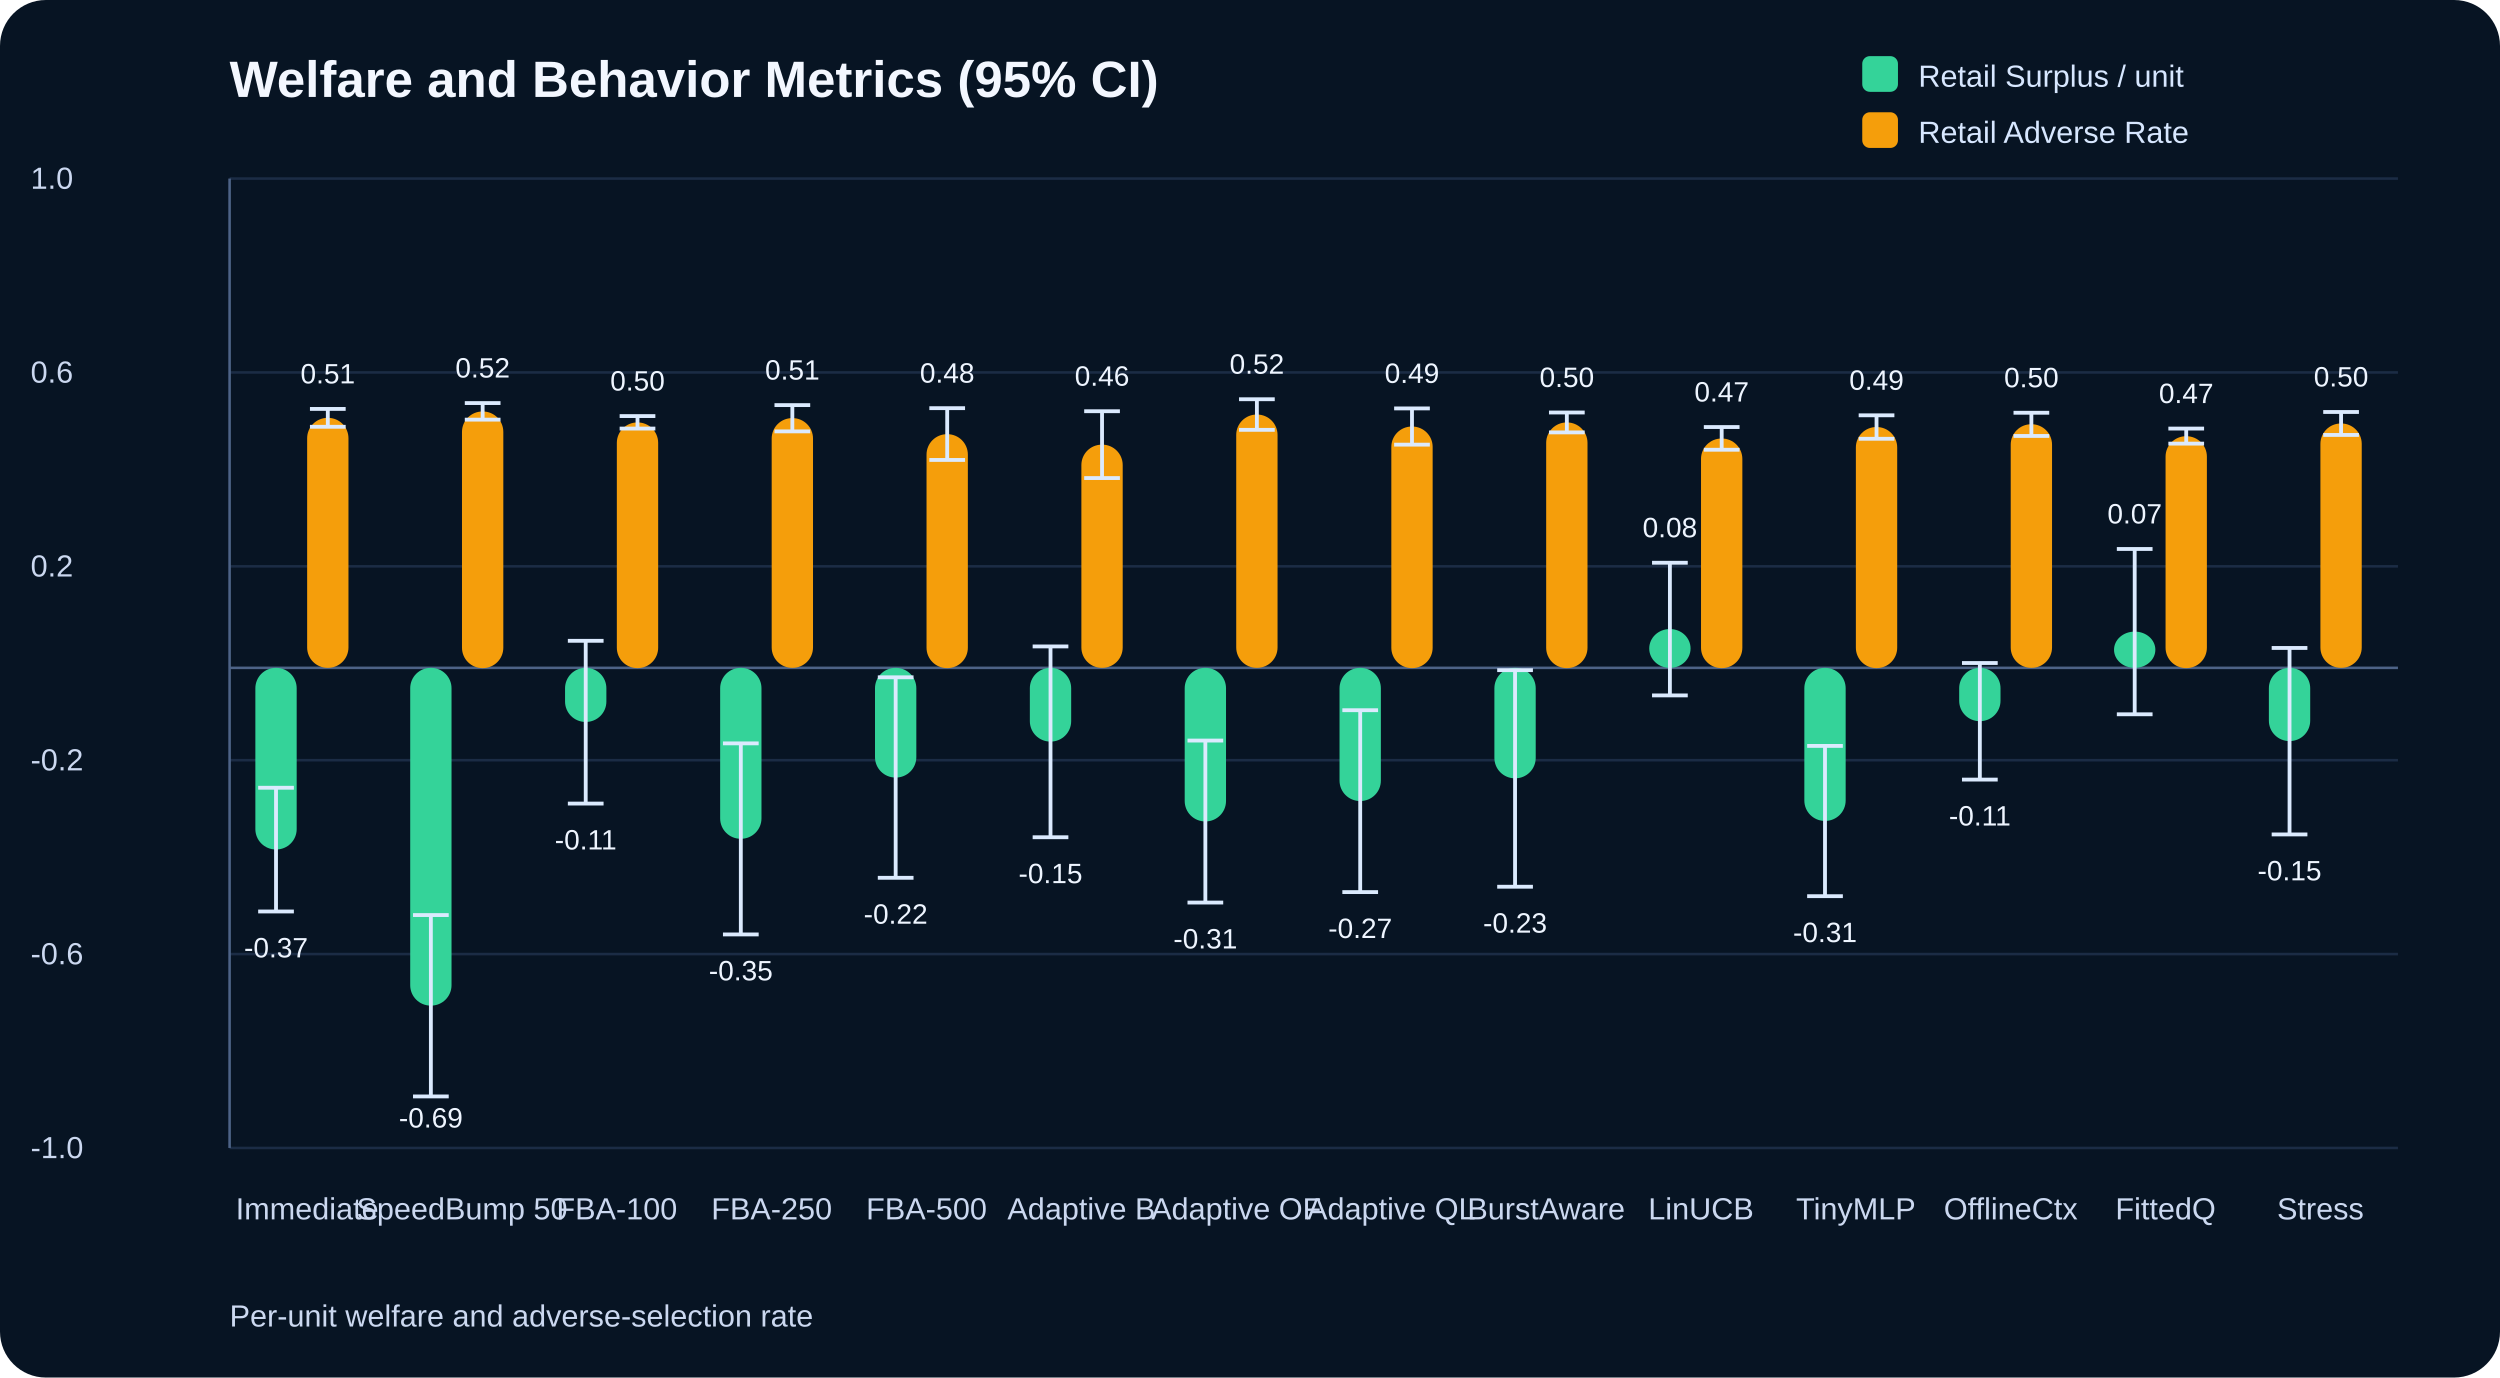
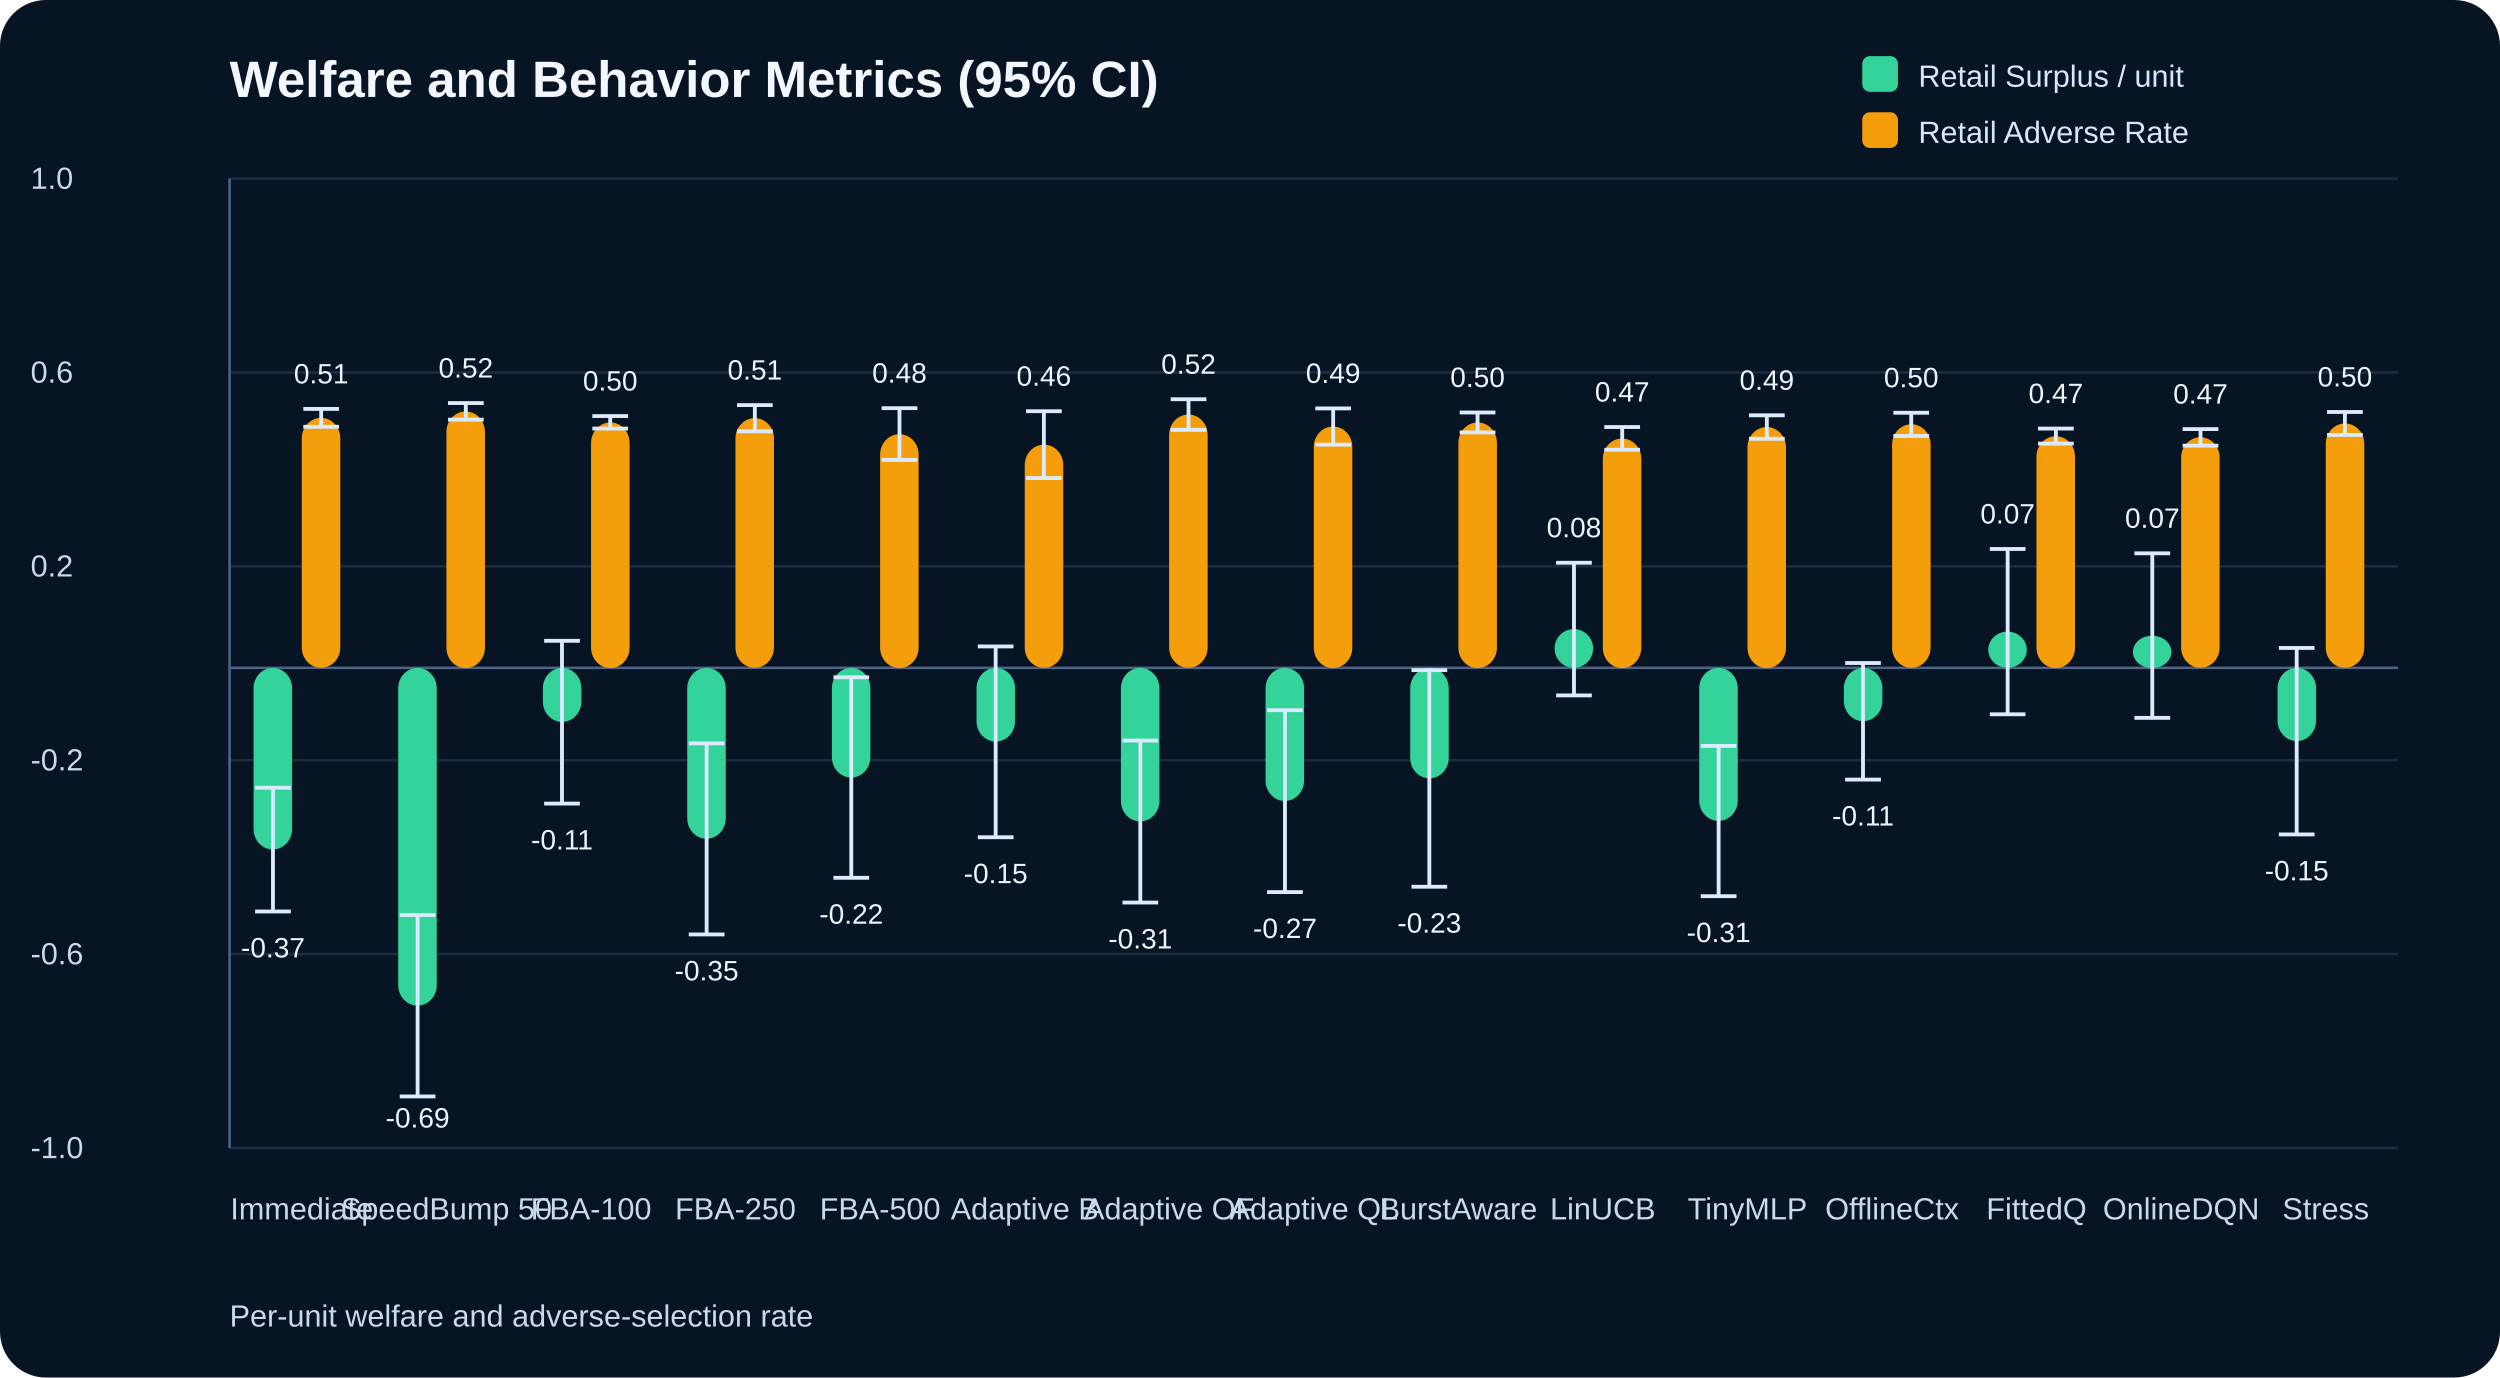
<svg xmlns="http://www.w3.org/2000/svg" width="980" height="540" viewBox="0 0 980 540" role="img">
  <style>.title{font:700 20px Arial; fill:#f3f7ff;}.label{font:12px Arial; fill:#cbd8f0;}.value{font:11px Arial; fill:#eef5ff;}.axis{stroke:#4d6387; stroke-width:1;}.grid{stroke:#20324d; stroke-width:1; opacity:.8;}.legend{font:12px Arial; fill:#d7e7ff;}.bg{fill:#071423;}.err{stroke:#dbeafe; stroke-width:1.5;}</style>
  <rect class="bg" x="0" y="0" width="980" height="540" rx="18" />
  <text class="title" x="90" y="38">Welfare and Behavior Metrics (95% CI)</text>
  <text class="label" x="90" y="520">Per-unit welfare and adverse-selection rate</text>
  <line class="grid" x1="90" y1="70.0" x2="940" y2="70.0" />
  <text class="label" x="12" y="74.0">1.0</text>
  <line class="grid" x1="90" y1="146.0" x2="940" y2="146.0" />
  <text class="label" x="12" y="150.0">0.6</text>
  <line class="grid" x1="90" y1="222.0" x2="940" y2="222.0" />
  <text class="label" x="12" y="226.0">0.2</text>
  <line class="grid" x1="90" y1="298.0" x2="940" y2="298.0" />
  <text class="label" x="12" y="302.0">-0.2</text>
  <line class="grid" x1="90" y1="374.0" x2="940" y2="374.0" />
  <text class="label" x="12" y="378.0">-0.6</text>
  <line class="grid" x1="90" y1="450.0" x2="940" y2="450.0" />
  <text class="label" x="12" y="454.0">-1.0</text>
  <line class="axis" x1="90" y1="70" x2="90" y2="450" />
  <line class="axis" x1="90" y1="261.8" x2="940" y2="261.8" />
-   <rect x="100.1" y="261.8" width="16.2" height="71.2" fill="#34d399" rx="8" />
-   <line class="err" x1="108.2" y1="308.8" x2="108.2" y2="357.3" />
-   <line class="err" x1="101.2" y1="308.8" x2="115.2" y2="308.8" />
-   <line class="err" x1="101.2" y1="357.3" x2="115.2" y2="357.3" />
-   <text class="value" x="108.2" y="375.3" text-anchor="middle">-0.37</text>
-   <rect x="120.4" y="163.8" width="16.2" height="98.0" fill="#f59e0b" rx="8" />
-   <line class="err" x1="128.5" y1="160.3" x2="128.5" y2="167.3" />
-   <line class="err" x1="121.5" y1="160.3" x2="135.5" y2="160.3" />
-   <line class="err" x1="121.5" y1="167.3" x2="135.5" y2="167.3" />
-   <text class="value" x="128.5" y="150.3" text-anchor="middle">0.51</text>
-   <text class="label" x="120.4" y="478" text-anchor="middle">Immediate</text>
-   <rect x="160.8" y="261.8" width="16.2" height="132.4" fill="#34d399" rx="8" />
-   <line class="err" x1="168.9" y1="358.7" x2="168.9" y2="429.8" />
-   <line class="err" x1="161.9" y1="358.7" x2="175.9" y2="358.7" />
-   <line class="err" x1="161.9" y1="429.8" x2="175.9" y2="429.8" />
-   <text class="value" x="168.9" y="442.0" text-anchor="middle">-0.69</text>
-   <rect x="181.1" y="161.3" width="16.2" height="100.6" fill="#f59e0b" rx="8" />
-   <line class="err" x1="189.2" y1="158.0" x2="189.2" y2="164.5" />
-   <line class="err" x1="182.2" y1="158.0" x2="196.2" y2="158.0" />
-   <line class="err" x1="182.2" y1="164.5" x2="196.2" y2="164.5" />
-   <text class="value" x="189.2" y="148.0" text-anchor="middle">0.52</text>
-   <text class="label" x="181.1" y="478" text-anchor="middle">SpeedBump 50</text>
-   <rect x="221.5" y="261.8" width="16.2" height="21.2" fill="#34d399" rx="8" />
-   <line class="err" x1="229.6" y1="251.2" x2="229.6" y2="315.0" />
-   <line class="err" x1="222.6" y1="251.2" x2="236.6" y2="251.2" />
-   <line class="err" x1="222.6" y1="315.0" x2="236.6" y2="315.0" />
-   <text class="value" x="229.6" y="333.0" text-anchor="middle">-0.11</text>
-   <rect x="241.8" y="165.6" width="16.2" height="96.3" fill="#f59e0b" rx="8" />
-   <line class="err" x1="249.9" y1="163.1" x2="249.9" y2="168.0" />
-   <line class="err" x1="242.9" y1="163.1" x2="256.9" y2="163.1" />
-   <line class="err" x1="242.9" y1="168.0" x2="256.9" y2="168.0" />
-   <text class="value" x="249.9" y="153.1" text-anchor="middle">0.50</text>
-   <text class="label" x="241.8" y="478" text-anchor="middle">FBA-100</text>
-   <rect x="282.3" y="261.8" width="16.2" height="67.0" fill="#34d399" rx="8" />
-   <line class="err" x1="290.4" y1="291.4" x2="290.4" y2="366.3" />
-   <line class="err" x1="283.4" y1="291.4" x2="297.4" y2="291.4" />
-   <line class="err" x1="283.4" y1="366.3" x2="297.4" y2="366.3" />
-   <text class="value" x="290.4" y="384.3" text-anchor="middle">-0.35</text>
-   <rect x="302.5" y="163.9" width="16.2" height="97.9" fill="#f59e0b" rx="8" />
-   <line class="err" x1="310.6" y1="158.8" x2="310.6" y2="169.1" />
-   <line class="err" x1="303.6" y1="158.8" x2="317.6" y2="158.8" />
-   <line class="err" x1="303.6" y1="169.1" x2="317.6" y2="169.1" />
-   <text class="value" x="310.6" y="148.8" text-anchor="middle">0.51</text>
-   <text class="label" x="302.5" y="478" text-anchor="middle">FBA-250</text>
-   <rect x="343.0" y="261.8" width="16.2" height="43.0" fill="#34d399" rx="8" />
-   <line class="err" x1="351.1" y1="265.5" x2="351.1" y2="344.1" />
-   <line class="err" x1="344.1" y1="265.5" x2="358.1" y2="265.5" />
-   <line class="err" x1="344.1" y1="344.1" x2="358.1" y2="344.1" />
-   <text class="value" x="351.1" y="362.1" text-anchor="middle">-0.22</text>
-   <rect x="363.2" y="170.2" width="16.2" height="91.7" fill="#f59e0b" rx="8" />
-   <line class="err" x1="371.3" y1="160.0" x2="371.3" y2="180.3" />
-   <line class="err" x1="364.3" y1="160.0" x2="378.3" y2="160.0" />
-   <line class="err" x1="364.3" y1="180.3" x2="378.3" y2="180.3" />
-   <text class="value" x="371.3" y="150.0" text-anchor="middle">0.48</text>
-   <text class="label" x="363.2" y="478" text-anchor="middle">FBA-500</text>
-   <rect x="403.7" y="261.8" width="16.2" height="28.9" fill="#34d399" rx="8" />
-   <line class="err" x1="411.8" y1="253.4" x2="411.8" y2="328.2" />
-   <line class="err" x1="404.8" y1="253.4" x2="418.8" y2="253.4" />
-   <line class="err" x1="404.8" y1="328.2" x2="418.8" y2="328.2" />
-   <text class="value" x="411.8" y="346.2" text-anchor="middle">-0.15</text>
-   <rect x="423.9" y="174.3" width="16.2" height="87.5" fill="#f59e0b" rx="8" />
-   <line class="err" x1="432.0" y1="161.2" x2="432.0" y2="187.4" />
-   <line class="err" x1="425.0" y1="161.2" x2="439.0" y2="161.2" />
-   <line class="err" x1="425.0" y1="187.4" x2="439.0" y2="187.4" />
-   <text class="value" x="432.0" y="151.2" text-anchor="middle">0.46</text>
-   <text class="label" x="423.9" y="478" text-anchor="middle">Adaptive B</text>
-   <rect x="464.4" y="261.8" width="16.2" height="60.2" fill="#34d399" rx="8" />
-   <line class="err" x1="472.5" y1="290.3" x2="472.5" y2="353.8" />
-   <line class="err" x1="465.5" y1="290.3" x2="479.5" y2="290.3" />
-   <line class="err" x1="465.5" y1="353.8" x2="479.5" y2="353.8" />
-   <text class="value" x="472.5" y="371.8" text-anchor="middle">-0.31</text>
-   <rect x="484.6" y="162.5" width="16.2" height="99.3" fill="#f59e0b" rx="8" />
-   <line class="err" x1="492.7" y1="156.5" x2="492.7" y2="168.5" />
-   <line class="err" x1="485.7" y1="156.5" x2="499.7" y2="156.5" />
-   <line class="err" x1="485.7" y1="168.5" x2="499.7" y2="168.5" />
-   <text class="value" x="492.7" y="146.5" text-anchor="middle">0.52</text>
-   <text class="label" x="484.6" y="478" text-anchor="middle">Adaptive OF</text>
-   <rect x="525.1" y="261.8" width="16.2" height="52.2" fill="#34d399" rx="8" />
-   <line class="err" x1="533.2" y1="278.4" x2="533.2" y2="349.7" />
-   <line class="err" x1="526.2" y1="278.4" x2="540.2" y2="278.4" />
-   <line class="err" x1="526.2" y1="349.7" x2="540.2" y2="349.7" />
-   <text class="value" x="533.2" y="367.7" text-anchor="middle">-0.27</text>
-   <rect x="545.4" y="167.2" width="16.2" height="94.7" fill="#f59e0b" rx="8" />
-   <line class="err" x1="553.5" y1="160.1" x2="553.5" y2="174.3" />
-   <line class="err" x1="546.5" y1="160.1" x2="560.5" y2="160.1" />
-   <line class="err" x1="546.5" y1="174.3" x2="560.5" y2="174.3" />
-   <text class="value" x="553.5" y="150.1" text-anchor="middle">0.49</text>
-   <text class="label" x="545.4" y="478" text-anchor="middle">Adaptive QL</text>
-   <rect x="585.8" y="261.8" width="16.2" height="43.3" fill="#34d399" rx="8" />
-   <line class="err" x1="593.9" y1="262.7" x2="593.9" y2="347.6" />
-   <line class="err" x1="586.9" y1="262.7" x2="600.9" y2="262.7" />
-   <line class="err" x1="586.9" y1="347.6" x2="600.9" y2="347.6" />
-   <text class="value" x="593.9" y="365.6" text-anchor="middle">-0.23</text>
-   <rect x="606.1" y="165.6" width="16.2" height="96.3" fill="#f59e0b" rx="8" />
-   <line class="err" x1="614.2" y1="161.7" x2="614.2" y2="169.5" />
-   <line class="err" x1="607.2" y1="161.7" x2="621.2" y2="161.7" />
-   <line class="err" x1="607.2" y1="169.5" x2="621.2" y2="169.5" />
-   <text class="value" x="614.2" y="151.7" text-anchor="middle">0.50</text>
-   <text class="label" x="606.1" y="478" text-anchor="middle">BurstAware</text>
-   <rect x="646.5" y="246.6" width="16.2" height="15.2" fill="#34d399" rx="8" />
-   <line class="err" x1="654.6" y1="220.6" x2="654.6" y2="272.6" />
-   <line class="err" x1="647.6" y1="220.6" x2="661.6" y2="220.6" />
-   <line class="err" x1="647.6" y1="272.6" x2="661.6" y2="272.6" />
-   <text class="value" x="654.6" y="210.6" text-anchor="middle">0.08</text>
-   <rect x="666.8" y="171.9" width="16.2" height="90.0" fill="#f59e0b" rx="8" />
-   <line class="err" x1="674.9" y1="167.4" x2="674.9" y2="176.3" />
-   <line class="err" x1="667.9" y1="167.4" x2="681.9" y2="167.4" />
-   <line class="err" x1="667.9" y1="176.3" x2="681.9" y2="176.3" />
-   <text class="value" x="674.9" y="157.4" text-anchor="middle">0.47</text>
-   <text class="label" x="666.8" y="478" text-anchor="middle">LinUCB</text>
-   <rect x="707.3" y="261.8" width="16.2" height="60.0" fill="#34d399" rx="8" />
-   <line class="err" x1="715.4" y1="292.4" x2="715.4" y2="351.3" />
-   <line class="err" x1="708.4" y1="292.4" x2="722.4" y2="292.4" />
-   <line class="err" x1="708.4" y1="351.3" x2="722.4" y2="351.3" />
-   <text class="value" x="715.4" y="369.3" text-anchor="middle">-0.31</text>
-   <rect x="727.5" y="167.4" width="16.2" height="94.5" fill="#f59e0b" rx="8" />
-   <line class="err" x1="735.6" y1="162.8" x2="735.6" y2="172.0" />
-   <line class="err" x1="728.6" y1="162.8" x2="742.6" y2="162.8" />
-   <line class="err" x1="728.6" y1="172.0" x2="742.6" y2="172.0" />
-   <text class="value" x="735.6" y="152.8" text-anchor="middle">0.49</text>
-   <text class="label" x="727.5" y="478" text-anchor="middle">TinyMLP</text>
-   <rect x="768.0" y="261.8" width="16.2" height="20.9" fill="#34d399" rx="8" />
-   <line class="err" x1="776.1" y1="259.9" x2="776.1" y2="305.6" />
-   <line class="err" x1="769.1" y1="259.9" x2="783.1" y2="259.9" />
-   <line class="err" x1="769.1" y1="305.6" x2="783.1" y2="305.6" />
-   <text class="value" x="776.1" y="323.6" text-anchor="middle">-0.11</text>
-   <rect x="788.2" y="166.3" width="16.2" height="95.5" fill="#f59e0b" rx="8" />
-   <line class="err" x1="796.3" y1="161.8" x2="796.3" y2="170.9" />
-   <line class="err" x1="789.3" y1="161.8" x2="803.3" y2="161.8" />
-   <line class="err" x1="789.3" y1="170.9" x2="803.3" y2="170.9" />
-   <text class="value" x="796.3" y="151.8" text-anchor="middle">0.50</text>
-   <text class="label" x="788.2" y="478" text-anchor="middle">OfflineCtx</text>
-   <rect x="828.7" y="247.6" width="16.2" height="14.2" fill="#34d399" rx="8" />
-   <line class="err" x1="836.8" y1="215.2" x2="836.8" y2="280.0" />
-   <line class="err" x1="829.8" y1="215.2" x2="843.8" y2="215.2" />
-   <line class="err" x1="829.8" y1="280.0" x2="843.8" y2="280.0" />
-   <text class="value" x="836.8" y="205.2" text-anchor="middle">0.07</text>
-   <rect x="848.9" y="171.0" width="16.2" height="90.9" fill="#f59e0b" rx="8" />
-   <line class="err" x1="857.0" y1="168.0" x2="857.0" y2="173.9" />
-   <line class="err" x1="850.0" y1="168.0" x2="864.0" y2="168.0" />
-   <line class="err" x1="850.0" y1="173.9" x2="864.0" y2="173.9" />
-   <text class="value" x="857.0" y="158.0" text-anchor="middle">0.47</text>
-   <text class="label" x="848.9" y="478" text-anchor="middle">FittedQ</text>
-   <rect x="889.4" y="261.8" width="16.2" height="28.7" fill="#34d399" rx="8" />
-   <line class="err" x1="897.5" y1="254.0" x2="897.5" y2="327.1" />
-   <line class="err" x1="890.5" y1="254.0" x2="904.5" y2="254.0" />
-   <line class="err" x1="890.5" y1="327.1" x2="904.5" y2="327.1" />
-   <text class="value" x="897.5" y="345.1" text-anchor="middle">-0.15</text>
-   <rect x="909.6" y="166.0" width="16.2" height="95.8" fill="#f59e0b" rx="8" />
-   <line class="err" x1="917.7" y1="161.5" x2="917.7" y2="170.5" />
-   <line class="err" x1="910.7" y1="161.5" x2="924.7" y2="161.5" />
-   <line class="err" x1="910.7" y1="170.5" x2="924.7" y2="170.5" />
-   <text class="value" x="917.7" y="151.5" text-anchor="middle">0.50</text>
-   <text class="label" x="909.6" y="478" text-anchor="middle">Stress</text>
+   <rect x="99.4" y="261.8" width="15.1" height="71.2" fill="#34d399" rx="8" />
+   <line class="err" x1="107.0" y1="308.8" x2="107.0" y2="357.3" />
+   <line class="err" x1="100.0" y1="308.8" x2="114.0" y2="308.8" />
+   <line class="err" x1="100.0" y1="357.3" x2="114.0" y2="357.3" />
+   <text class="value" x="107.0" y="375.3" text-anchor="middle">-0.37</text>
+   <rect x="118.3" y="163.8" width="15.1" height="98.0" fill="#f59e0b" rx="8" />
+   <line class="err" x1="125.9" y1="160.3" x2="125.9" y2="167.3" />
+   <line class="err" x1="118.9" y1="160.3" x2="132.9" y2="160.3" />
+   <line class="err" x1="118.9" y1="167.3" x2="132.9" y2="167.3" />
+   <text class="value" x="125.9" y="150.3" text-anchor="middle">0.51</text>
+   <text class="label" x="118.3" y="478" text-anchor="middle">Immediate</text>
+   <rect x="156.1" y="261.8" width="15.1" height="132.4" fill="#34d399" rx="8" />
+   <line class="err" x1="163.7" y1="358.7" x2="163.7" y2="429.8" />
+   <line class="err" x1="156.7" y1="358.7" x2="170.7" y2="358.7" />
+   <line class="err" x1="156.7" y1="429.8" x2="170.7" y2="429.8" />
+   <text class="value" x="163.7" y="442.0" text-anchor="middle">-0.69</text>
+   <rect x="175.0" y="161.3" width="15.1" height="100.6" fill="#f59e0b" rx="8" />
+   <line class="err" x1="182.6" y1="158.0" x2="182.6" y2="164.5" />
+   <line class="err" x1="175.6" y1="158.0" x2="189.6" y2="158.0" />
+   <line class="err" x1="175.6" y1="164.5" x2="189.6" y2="164.5" />
+   <text class="value" x="182.6" y="148.0" text-anchor="middle">0.52</text>
+   <text class="label" x="175.0" y="478" text-anchor="middle">SpeedBump 50</text>
+   <rect x="212.8" y="261.8" width="15.1" height="21.2" fill="#34d399" rx="8" />
+   <line class="err" x1="220.3" y1="251.2" x2="220.3" y2="315.0" />
+   <line class="err" x1="213.3" y1="251.2" x2="227.3" y2="251.2" />
+   <line class="err" x1="213.3" y1="315.0" x2="227.3" y2="315.0" />
+   <text class="value" x="220.3" y="333.0" text-anchor="middle">-0.11</text>
+   <rect x="231.7" y="165.6" width="15.1" height="96.3" fill="#f59e0b" rx="8" />
+   <line class="err" x1="239.2" y1="163.1" x2="239.2" y2="168.0" />
+   <line class="err" x1="232.2" y1="163.1" x2="246.2" y2="163.1" />
+   <line class="err" x1="232.2" y1="168.0" x2="246.2" y2="168.0" />
+   <text class="value" x="239.2" y="153.1" text-anchor="middle">0.50</text>
+   <text class="label" x="231.7" y="478" text-anchor="middle">FBA-100</text>
+   <rect x="269.4" y="261.8" width="15.1" height="67.0" fill="#34d399" rx="8" />
+   <line class="err" x1="277.0" y1="291.4" x2="277.0" y2="366.3" />
+   <line class="err" x1="270.0" y1="291.4" x2="284.0" y2="291.4" />
+   <line class="err" x1="270.0" y1="366.3" x2="284.0" y2="366.3" />
+   <text class="value" x="277.0" y="384.3" text-anchor="middle">-0.35</text>
+   <rect x="288.3" y="163.9" width="15.1" height="97.9" fill="#f59e0b" rx="8" />
+   <line class="err" x1="295.9" y1="158.8" x2="295.9" y2="169.1" />
+   <line class="err" x1="288.9" y1="158.8" x2="302.9" y2="158.8" />
+   <line class="err" x1="288.9" y1="169.1" x2="302.9" y2="169.1" />
+   <text class="value" x="295.9" y="148.8" text-anchor="middle">0.51</text>
+   <text class="label" x="288.3" y="478" text-anchor="middle">FBA-250</text>
+   <rect x="326.1" y="261.8" width="15.1" height="43.0" fill="#34d399" rx="8" />
+   <line class="err" x1="333.7" y1="265.5" x2="333.7" y2="344.1" />
+   <line class="err" x1="326.7" y1="265.5" x2="340.7" y2="265.5" />
+   <line class="err" x1="326.7" y1="344.1" x2="340.7" y2="344.1" />
+   <text class="value" x="333.7" y="362.1" text-anchor="middle">-0.22</text>
+   <rect x="345.0" y="170.2" width="15.1" height="91.7" fill="#f59e0b" rx="8" />
+   <line class="err" x1="352.6" y1="160.0" x2="352.6" y2="180.3" />
+   <line class="err" x1="345.6" y1="160.0" x2="359.6" y2="160.0" />
+   <line class="err" x1="345.6" y1="180.3" x2="359.6" y2="180.3" />
+   <text class="value" x="352.6" y="150.0" text-anchor="middle">0.48</text>
+   <text class="label" x="345.0" y="478" text-anchor="middle">FBA-500</text>
+   <rect x="382.8" y="261.8" width="15.1" height="28.9" fill="#34d399" rx="8" />
+   <line class="err" x1="390.3" y1="253.4" x2="390.3" y2="328.2" />
+   <line class="err" x1="383.3" y1="253.4" x2="397.3" y2="253.4" />
+   <line class="err" x1="383.3" y1="328.2" x2="397.3" y2="328.2" />
+   <text class="value" x="390.3" y="346.2" text-anchor="middle">-0.15</text>
+   <rect x="401.7" y="174.3" width="15.1" height="87.5" fill="#f59e0b" rx="8" />
+   <line class="err" x1="409.2" y1="161.2" x2="409.2" y2="187.4" />
+   <line class="err" x1="402.2" y1="161.2" x2="416.2" y2="161.2" />
+   <line class="err" x1="402.2" y1="187.4" x2="416.2" y2="187.4" />
+   <text class="value" x="409.2" y="151.2" text-anchor="middle">0.46</text>
+   <text class="label" x="401.7" y="478" text-anchor="middle">Adaptive B</text>
+   <rect x="439.4" y="261.8" width="15.1" height="60.2" fill="#34d399" rx="8" />
+   <line class="err" x1="447.0" y1="290.3" x2="447.0" y2="353.8" />
+   <line class="err" x1="440.0" y1="290.3" x2="454.0" y2="290.3" />
+   <line class="err" x1="440.0" y1="353.8" x2="454.0" y2="353.8" />
+   <text class="value" x="447.0" y="371.8" text-anchor="middle">-0.31</text>
+   <rect x="458.3" y="162.5" width="15.1" height="99.3" fill="#f59e0b" rx="8" />
+   <line class="err" x1="465.9" y1="156.5" x2="465.9" y2="168.5" />
+   <line class="err" x1="458.9" y1="156.5" x2="472.9" y2="156.5" />
+   <line class="err" x1="458.9" y1="168.5" x2="472.9" y2="168.5" />
+   <text class="value" x="465.9" y="146.5" text-anchor="middle">0.52</text>
+   <text class="label" x="458.3" y="478" text-anchor="middle">Adaptive OF</text>
+   <rect x="496.1" y="261.8" width="15.1" height="52.2" fill="#34d399" rx="8" />
+   <line class="err" x1="503.7" y1="278.4" x2="503.7" y2="349.7" />
+   <line class="err" x1="496.7" y1="278.4" x2="510.7" y2="278.4" />
+   <line class="err" x1="496.7" y1="349.7" x2="510.7" y2="349.7" />
+   <text class="value" x="503.7" y="367.7" text-anchor="middle">-0.27</text>
+   <rect x="515.0" y="167.2" width="15.1" height="94.7" fill="#f59e0b" rx="8" />
+   <line class="err" x1="522.6" y1="160.1" x2="522.6" y2="174.3" />
+   <line class="err" x1="515.6" y1="160.1" x2="529.6" y2="160.1" />
+   <line class="err" x1="515.6" y1="174.3" x2="529.6" y2="174.3" />
+   <text class="value" x="522.6" y="150.1" text-anchor="middle">0.49</text>
+   <text class="label" x="515.0" y="478" text-anchor="middle">Adaptive QL</text>
+   <rect x="552.8" y="261.8" width="15.1" height="43.3" fill="#34d399" rx="8" />
+   <line class="err" x1="560.3" y1="262.7" x2="560.3" y2="347.6" />
+   <line class="err" x1="553.3" y1="262.7" x2="567.3" y2="262.7" />
+   <line class="err" x1="553.3" y1="347.6" x2="567.3" y2="347.6" />
+   <text class="value" x="560.3" y="365.6" text-anchor="middle">-0.23</text>
+   <rect x="571.7" y="165.6" width="15.1" height="96.3" fill="#f59e0b" rx="8" />
+   <line class="err" x1="579.2" y1="161.7" x2="579.2" y2="169.5" />
+   <line class="err" x1="572.2" y1="161.7" x2="586.2" y2="161.7" />
+   <line class="err" x1="572.2" y1="169.5" x2="586.2" y2="169.5" />
+   <text class="value" x="579.2" y="151.7" text-anchor="middle">0.50</text>
+   <text class="label" x="571.7" y="478" text-anchor="middle">BurstAware</text>
+   <rect x="609.4" y="246.6" width="15.1" height="15.2" fill="#34d399" rx="8" />
+   <line class="err" x1="617.0" y1="220.6" x2="617.0" y2="272.6" />
+   <line class="err" x1="610.0" y1="220.6" x2="624.0" y2="220.6" />
+   <line class="err" x1="610.0" y1="272.6" x2="624.0" y2="272.6" />
+   <text class="value" x="617.0" y="210.6" text-anchor="middle">0.08</text>
+   <rect x="628.3" y="171.9" width="15.1" height="90.0" fill="#f59e0b" rx="8" />
+   <line class="err" x1="635.9" y1="167.4" x2="635.9" y2="176.3" />
+   <line class="err" x1="628.9" y1="167.4" x2="642.9" y2="167.4" />
+   <line class="err" x1="628.9" y1="176.3" x2="642.9" y2="176.3" />
+   <text class="value" x="635.9" y="157.4" text-anchor="middle">0.47</text>
+   <text class="label" x="628.3" y="478" text-anchor="middle">LinUCB</text>
+   <rect x="666.1" y="261.8" width="15.1" height="60.0" fill="#34d399" rx="8" />
+   <line class="err" x1="673.7" y1="292.4" x2="673.7" y2="351.3" />
+   <line class="err" x1="666.7" y1="292.4" x2="680.7" y2="292.4" />
+   <line class="err" x1="666.7" y1="351.3" x2="680.7" y2="351.3" />
+   <text class="value" x="673.7" y="369.3" text-anchor="middle">-0.31</text>
+   <rect x="685.0" y="167.4" width="15.1" height="94.5" fill="#f59e0b" rx="8" />
+   <line class="err" x1="692.6" y1="162.8" x2="692.6" y2="172.0" />
+   <line class="err" x1="685.6" y1="162.8" x2="699.6" y2="162.8" />
+   <line class="err" x1="685.6" y1="172.0" x2="699.6" y2="172.0" />
+   <text class="value" x="692.6" y="152.8" text-anchor="middle">0.49</text>
+   <text class="label" x="685.0" y="478" text-anchor="middle">TinyMLP</text>
+   <rect x="722.8" y="261.8" width="15.1" height="20.9" fill="#34d399" rx="8" />
+   <line class="err" x1="730.3" y1="259.9" x2="730.3" y2="305.6" />
+   <line class="err" x1="723.3" y1="259.9" x2="737.3" y2="259.9" />
+   <line class="err" x1="723.3" y1="305.6" x2="737.3" y2="305.6" />
+   <text class="value" x="730.3" y="323.6" text-anchor="middle">-0.11</text>
+   <rect x="741.7" y="166.3" width="15.1" height="95.5" fill="#f59e0b" rx="8" />
+   <line class="err" x1="749.2" y1="161.8" x2="749.2" y2="170.9" />
+   <line class="err" x1="742.2" y1="161.8" x2="756.2" y2="161.8" />
+   <line class="err" x1="742.2" y1="170.9" x2="756.2" y2="170.9" />
+   <text class="value" x="749.2" y="151.8" text-anchor="middle">0.50</text>
+   <text class="label" x="741.7" y="478" text-anchor="middle">OfflineCtx</text>
+   <rect x="779.4" y="247.6" width="15.1" height="14.2" fill="#34d399" rx="8" />
+   <line class="err" x1="787.0" y1="215.2" x2="787.0" y2="280.0" />
+   <line class="err" x1="780.0" y1="215.2" x2="794.0" y2="215.2" />
+   <line class="err" x1="780.0" y1="280.0" x2="794.0" y2="280.0" />
+   <text class="value" x="787.0" y="205.2" text-anchor="middle">0.07</text>
+   <rect x="798.3" y="171.0" width="15.1" height="90.9" fill="#f59e0b" rx="8" />
+   <line class="err" x1="805.9" y1="168.0" x2="805.9" y2="173.9" />
+   <line class="err" x1="798.9" y1="168.0" x2="812.9" y2="168.0" />
+   <line class="err" x1="798.9" y1="173.9" x2="812.9" y2="173.9" />
+   <text class="value" x="805.9" y="158.0" text-anchor="middle">0.47</text>
+   <text class="label" x="798.3" y="478" text-anchor="middle">FittedQ</text>
+   <rect x="836.1" y="249.2" width="15.1" height="12.7" fill="#34d399" rx="8" />
+   <line class="err" x1="843.7" y1="216.9" x2="843.7" y2="281.4" />
+   <line class="err" x1="836.7" y1="216.9" x2="850.7" y2="216.9" />
+   <line class="err" x1="836.7" y1="281.4" x2="850.7" y2="281.4" />
+   <text class="value" x="843.7" y="206.9" text-anchor="middle">0.07</text>
+   <rect x="855.0" y="171.4" width="15.1" height="90.4" fill="#f59e0b" rx="8" />
+   <line class="err" x1="862.6" y1="168.2" x2="862.6" y2="174.7" />
+   <line class="err" x1="855.6" y1="168.2" x2="869.6" y2="168.2" />
+   <line class="err" x1="855.6" y1="174.7" x2="869.6" y2="174.7" />
+   <text class="value" x="862.6" y="158.2" text-anchor="middle">0.47</text>
+   <text class="label" x="855.0" y="478" text-anchor="middle">OnlineDQN</text>
+   <rect x="892.8" y="261.8" width="15.1" height="28.7" fill="#34d399" rx="8" />
+   <line class="err" x1="900.3" y1="254.0" x2="900.3" y2="327.1" />
+   <line class="err" x1="893.3" y1="254.0" x2="907.3" y2="254.0" />
+   <line class="err" x1="893.3" y1="327.1" x2="907.3" y2="327.1" />
+   <text class="value" x="900.3" y="345.1" text-anchor="middle">-0.15</text>
+   <rect x="911.7" y="166.0" width="15.1" height="95.8" fill="#f59e0b" rx="8" />
+   <line class="err" x1="919.2" y1="161.5" x2="919.2" y2="170.5" />
+   <line class="err" x1="912.2" y1="161.5" x2="926.2" y2="161.5" />
+   <line class="err" x1="912.2" y1="170.5" x2="926.2" y2="170.5" />
+   <text class="value" x="919.2" y="151.5" text-anchor="middle">0.50</text>
+   <text class="label" x="911.7" y="478" text-anchor="middle">Stress</text>
  <rect x="730" y="22" width="14" height="14" fill="#34d399" rx="3" />
  <text class="legend" x="752" y="34">Retail Surplus / unit</text>
  <rect x="730" y="44" width="14" height="14" fill="#f59e0b" rx="3" />
  <text class="legend" x="752" y="56">Retail Adverse Rate</text>
</svg>
